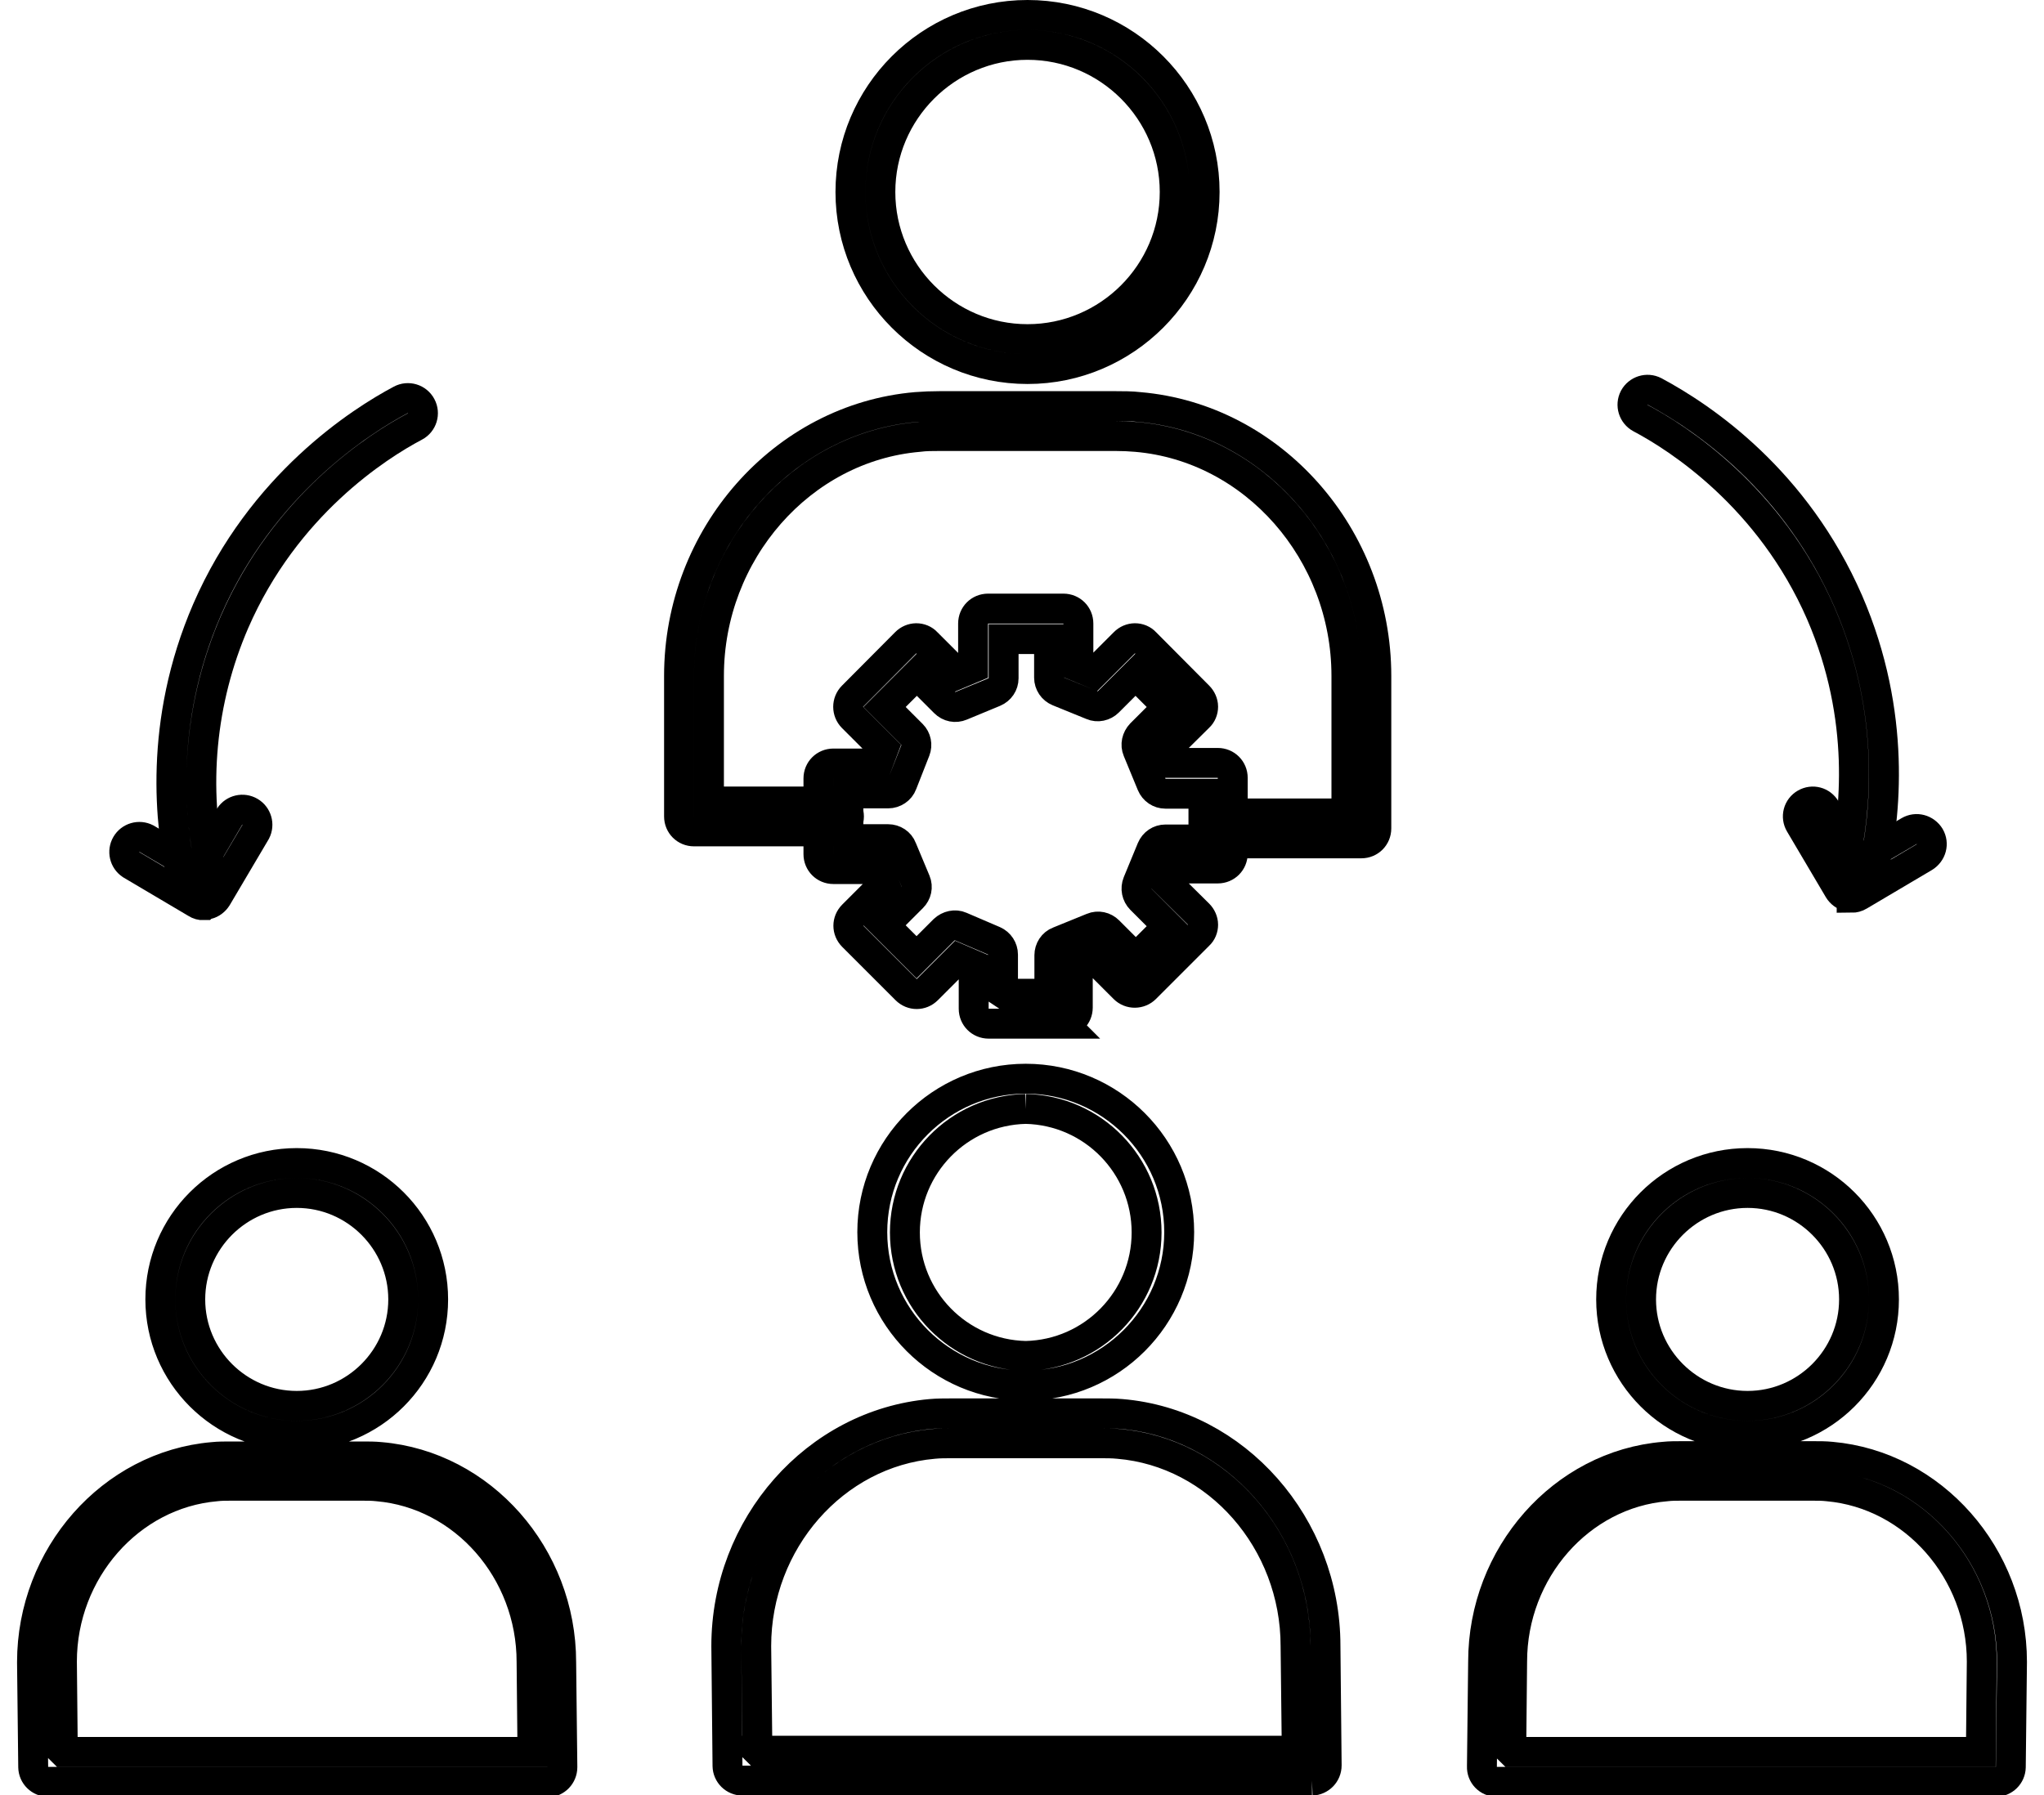
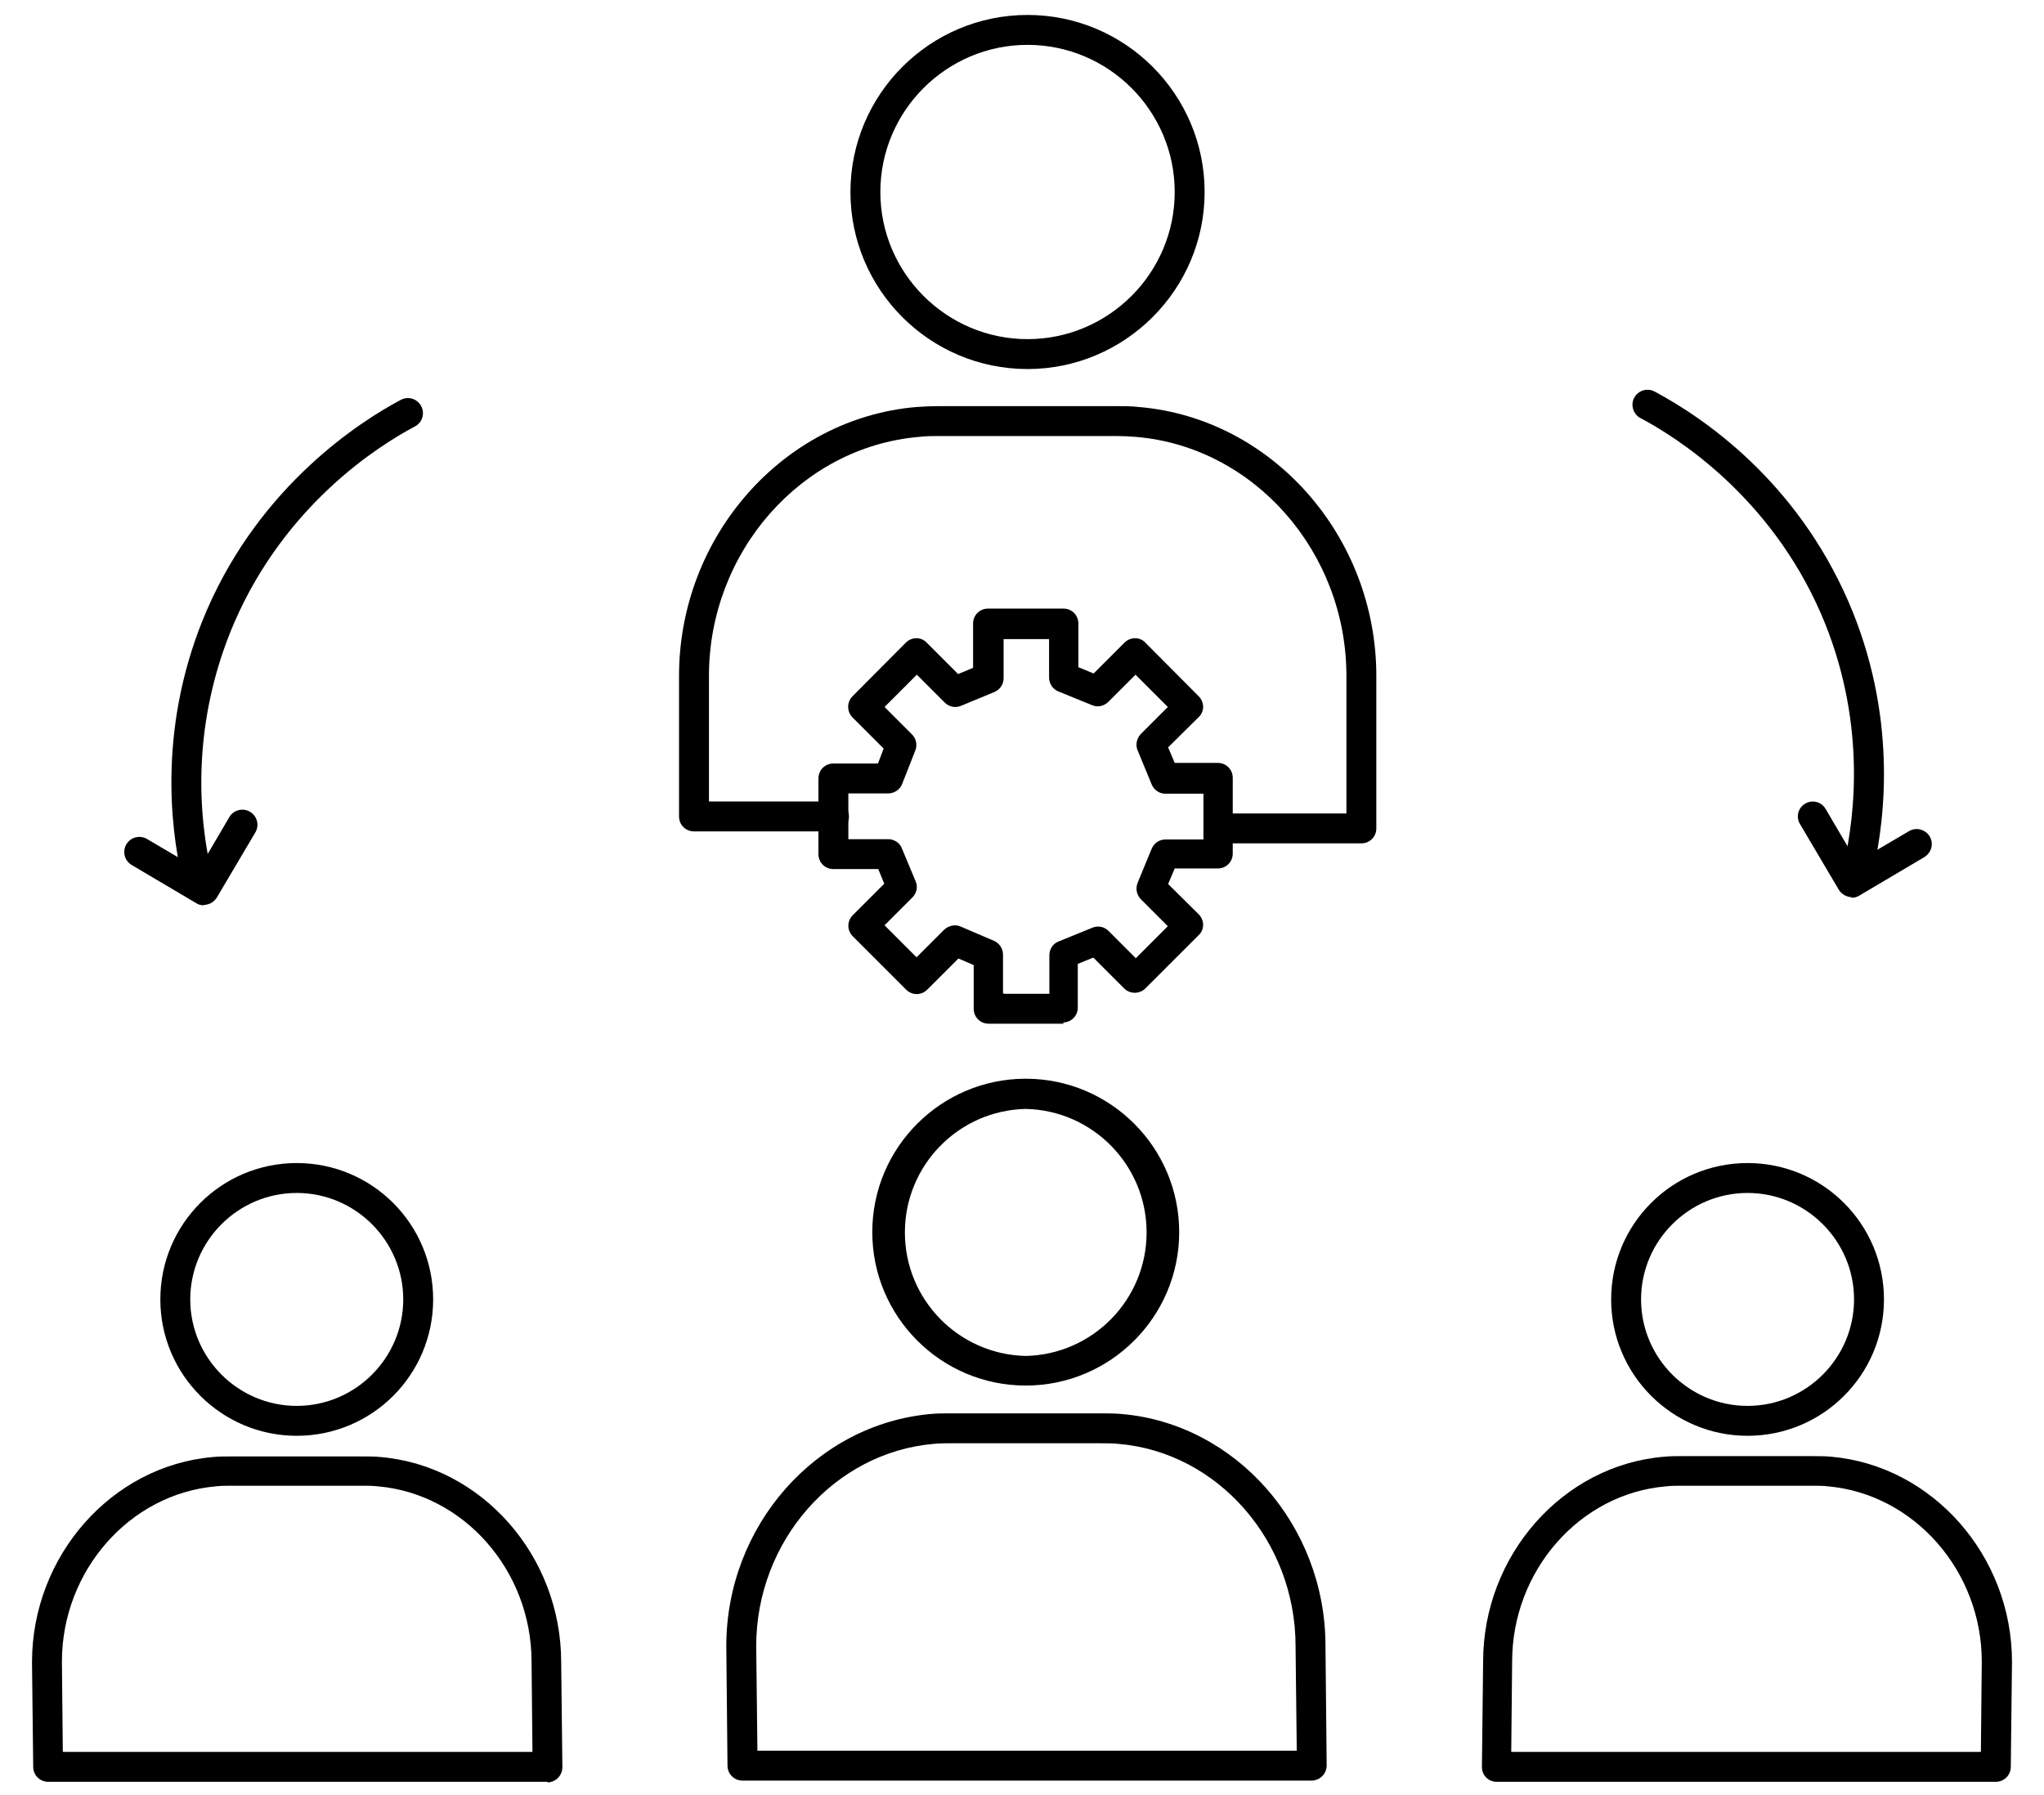
- <svg xmlns="http://www.w3.org/2000/svg" viewBox="0 0 68.33 60" class="icon" fill="none" stroke="currentColor" role="presentation" alt="">
+ <svg xmlns="http://www.w3.org/2000/svg" viewBox="0 0 68.33 60" class="icon" role="presentation" width="68.33" height="60">
  <path d="M34.35 12.34c-3.27 0-5.92-2.66-5.92-5.92S31.08.5 34.35.5s5.92 2.66 5.92 5.92-2.66 5.92-5.92 5.92m0-10.84c-2.71 0-4.92 2.21-4.92 4.92s2.21 4.92 4.92 4.92 4.92-2.21 4.92-4.92-2.21-4.92-4.92-4.92M45.51 28.2h-4.73c-.28 0-.5-.22-.5-.5s.22-.5.5-.5h4.23v-4.6c0-4.14-3.08-7.65-7.02-7.99q-.345-.03-.69-.03h-5.89c-.24 0-.47 0-.7.03-3.93.34-7.01 3.85-7.01 7.99v4.2h4.18c.28 0 .5.22.5.5s-.22.5-.5.5H23.2c-.28 0-.5-.22-.5-.5v-4.7c0-4.66 3.48-8.61 7.93-8.99.26-.02.51-.03.78-.03h5.89c.25 0 .52 0 .78.03 4.45.38 7.93 4.33 7.93 8.99v5.1c0 .28-.22.5-.5.5M9.92 48.01c-2.51 0-4.56-2.04-4.56-4.56s2.04-4.56 4.56-4.56 4.56 2.04 4.56 4.56-2.04 4.56-4.56 4.56m0-8.12c-1.96 0-3.56 1.6-3.56 3.56s1.6 3.56 3.56 3.56 3.56-1.6 3.56-3.56-1.6-3.56-3.56-3.56M18.3 59.58H1.61a.5.5 0 0 1-.5-.49l-.04-3.51c0-3.55 2.66-6.57 6.05-6.86.19-.02.39-.02.6-.02h4.4c.2 0 .4 0 .6.02 3.38.29 6.04 3.3 6.04 6.86l.04 3.51c0 .28-.22.5-.49.51Zm-16.19-1H17.8l-.03-3.01c0-3.05-2.26-5.62-5.14-5.87-.18-.02-.35-.02-.51-.02h-4.4c-.17 0-.33 0-.5.02-2.89.25-5.15 2.83-5.15 5.86l.03 3.01ZM34.29 46.33c-2.83 0-5.13-2.3-5.13-5.13s2.3-5.13 5.13-5.13 5.13 2.3 5.13 5.13-2.3 5.13-5.13 5.13m0-9.25a4.131 4.131 0 0 0 0 8.26 4.131 4.131 0 0 0 0-8.26M43.86 59.54H24.82a.5.5 0 0 1-.5-.49l-.04-4.01c0-4.02 3-7.42 6.84-7.76.22-.02.45-.02.67-.02h5.01c.23 0 .45 0 .68.02 3.83.32 6.83 3.73 6.83 7.75l.04 4c0 .28-.22.5-.49.51m-18.55-1h18.04l-.04-3.5c0-3.51-2.6-6.48-5.92-6.76-.2-.02-.39-.02-.59-.02h-5.01c-.19 0-.38 0-.58.02-3.33.29-5.93 3.26-5.93 6.76l.04 3.51Z" />
  <path d="M35.57 34.23h-2.52c-.28 0-.5-.22-.5-.5v-1.46l-.51-.22L31 33.09c-.2.2-.51.2-.71 0l-1.78-1.78c-.2-.2-.2-.51 0-.71l1.05-1.05-.2-.49h-1.5c-.28 0-.5-.22-.5-.5v-2.53c0-.28.22-.5.5-.5h1.49l.19-.5-1.04-1.04a.504.504 0 0 1 0-.71l1.78-1.79a.5.5 0 0 1 .35-.15c.13 0 .26.05.35.15l1.05 1.05.5-.21v-1.48c0-.28.22-.5.5-.5h2.52c.28 0 .5.22.5.5v1.46l.51.21 1.03-1.03a.5.5 0 0 1 .35-.15c.13 0 .26.05.35.15l1.78 1.79c.09.09.15.22.15.35s-.05.26-.15.35l-1.02 1.01.22.52h1.44c.28 0 .5.22.5.5v2.53c0 .28-.22.5-.5.5h-1.44l-.22.52 1.02 1.01c.09.09.15.22.15.35s-.05.26-.15.35l-1.78 1.78c-.19.19-.51.2-.71 0l-1.03-1.03-.52.21v1.46c0 .28-.22.5-.5.5Zm-2.01-1h1.52v-1.29c0-.2.12-.39.31-.46l1.13-.46c.19-.08.4-.03.54.11l.91.91 1.07-1.07-.9-.9a.51.51 0 0 1-.11-.55l.47-1.14c.08-.19.26-.31.46-.31h1.27v-1.53h-1.27c-.2 0-.38-.12-.46-.31l-.47-1.14c-.08-.19-.03-.4.11-.55l.9-.9-1.08-1.08-.91.91c-.14.14-.36.19-.54.11l-1.13-.46a.5.5 0 0 1-.31-.46v-1.29h-1.52v1.31c0 .2-.12.38-.31.46l-1.11.46c-.19.08-.4.04-.55-.11l-.93-.93-1.08 1.08.92.92c.14.14.18.35.11.53l-.44 1.12c-.07.19-.26.32-.47.32h-1.33v1.53h1.33c.2 0 .39.12.46.31l.46 1.1c.08.19.03.4-.11.54l-.93.93 1.07 1.07.92-.92c.15-.14.37-.19.55-.11l1.12.48c.18.08.3.26.3.46v1.29ZM6.57 29.73a.51.51 0 0 1-.49-.39c-.39-1.72-.8-5.16.84-8.95 1.82-4.19 5.14-6.31 6.48-7.02.24-.13.55-.04.68.21.13.24.04.55-.21.68-1.25.66-4.33 2.63-6.03 6.54a13.5 13.5 0 0 0-.78 8.33c.06.27-.11.54-.38.6-.04 0-.07.01-.11.01Z" />
  <path d="M6.81 30.27a.43.43 0 0 1-.25-.07l-2.18-1.29a.505.505 0 0 1 .51-.87l1.75 1.03 1.04-1.77a.505.505 0 0 1 .87.51l-1.3 2.2c-.07.11-.18.2-.31.23-.04.01-.08.02-.12.02ZM62.14 29.46s-.07 0-.11-.01a.503.503 0 0 1-.38-.6c.36-1.6.75-4.81-.78-8.34-1.7-3.9-4.78-5.87-6.03-6.53a.507.507 0 0 1-.21-.68c.13-.24.43-.34.68-.21 1.66.89 4.72 2.98 6.48 7.02 1.64 3.79 1.23 7.24.84 8.96-.05.23-.26.39-.49.39" />
  <path d="M61.9 30s-.08 0-.12-.02a.52.52 0 0 1-.31-.23l-1.3-2.2a.493.493 0 0 1 .18-.68c.24-.14.54-.06.68.18l1.04 1.77 1.75-1.03c.24-.14.54-.06.69.18.14.24.06.54-.18.69l-2.18 1.29c-.08.05-.17.07-.25.07ZM58.42 48.01c-2.51 0-4.56-2.04-4.56-4.56s2.04-4.56 4.56-4.56 4.56 2.04 4.56 4.56-2.04 4.56-4.56 4.56m0-8.12c-1.96 0-3.56 1.6-3.56 3.56s1.6 3.56 3.56 3.56 3.56-1.6 3.56-3.56-1.6-3.56-3.56-3.56M50.03 59.58a.49.49 0 0 1-.49-.51l.04-3.51c0-3.55 2.66-6.57 6.05-6.85.19-.02.39-.02.59-.02h4.4c.2 0 .4 0 .6.02 3.38.3 6.04 3.31 6.04 6.86l-.04 3.52a.5.5 0 0 1-.5.49zm.5-1h15.69l.03-3.02c0-3.03-2.26-5.6-5.14-5.86-.18-.02-.34-.02-.51-.02h-4.4c-.17 0-.33 0-.5.02-2.89.24-5.15 2.82-5.15 5.86l-.03 3.01Z" />
</svg>
